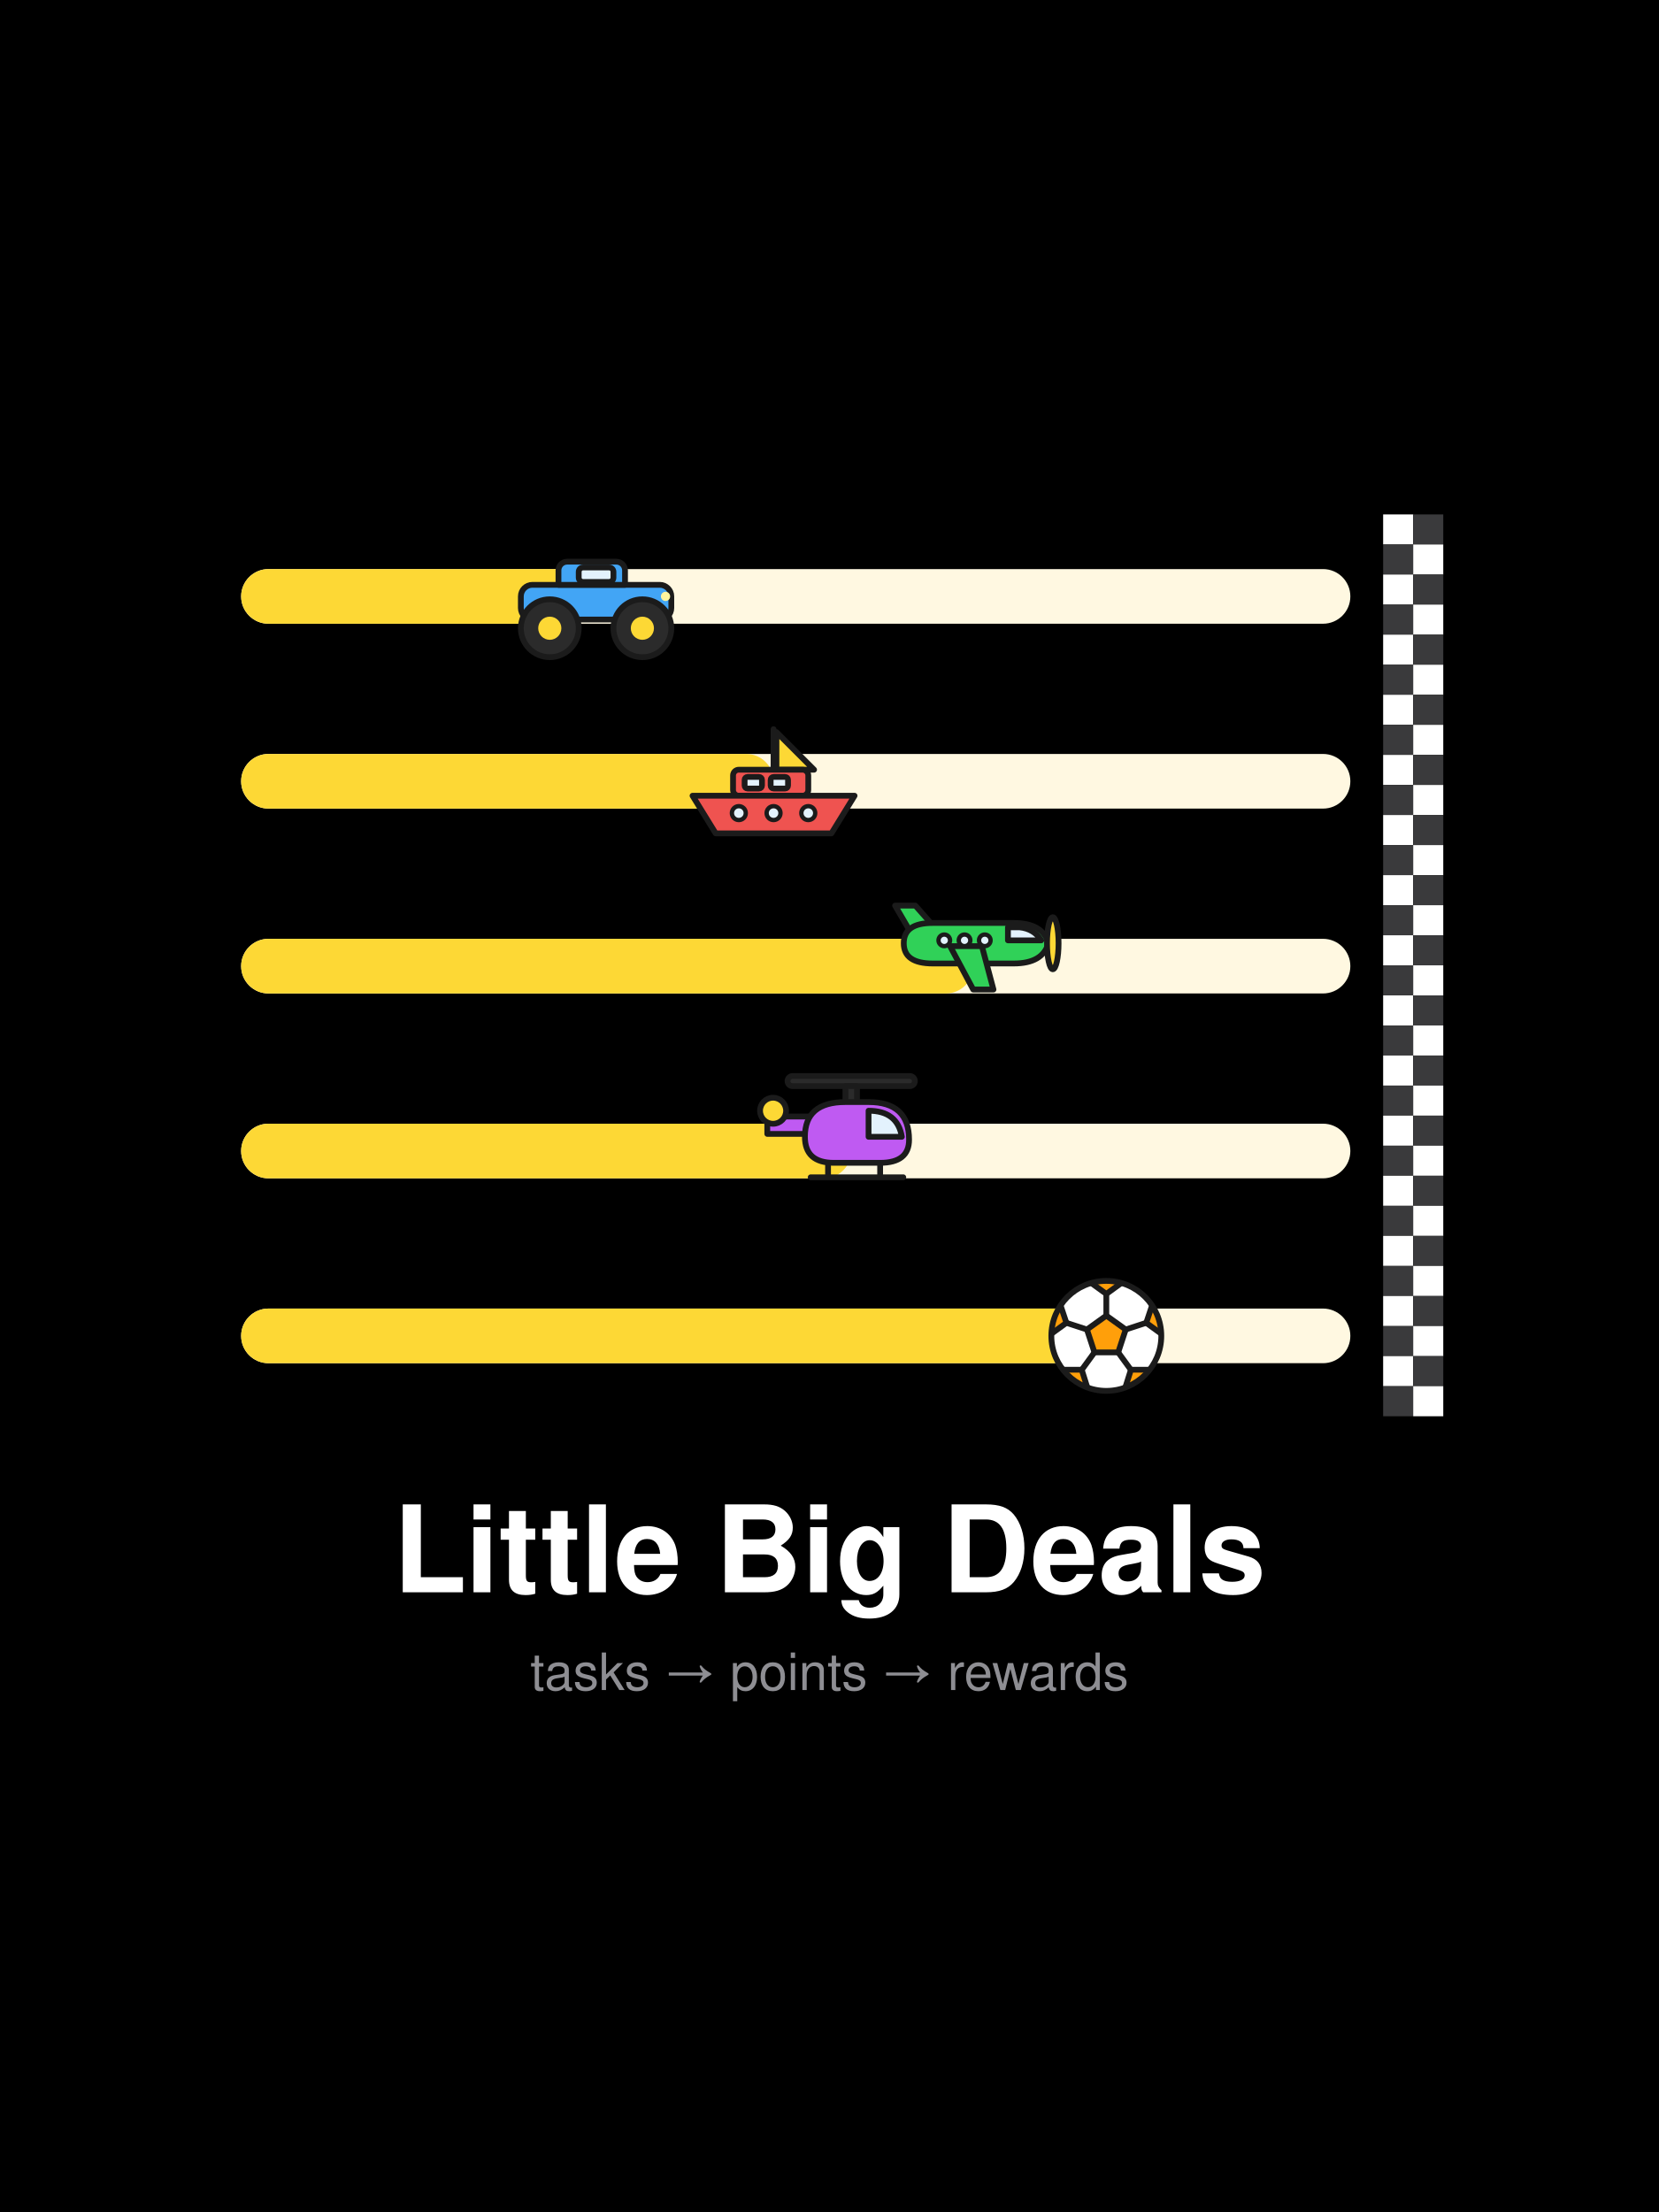
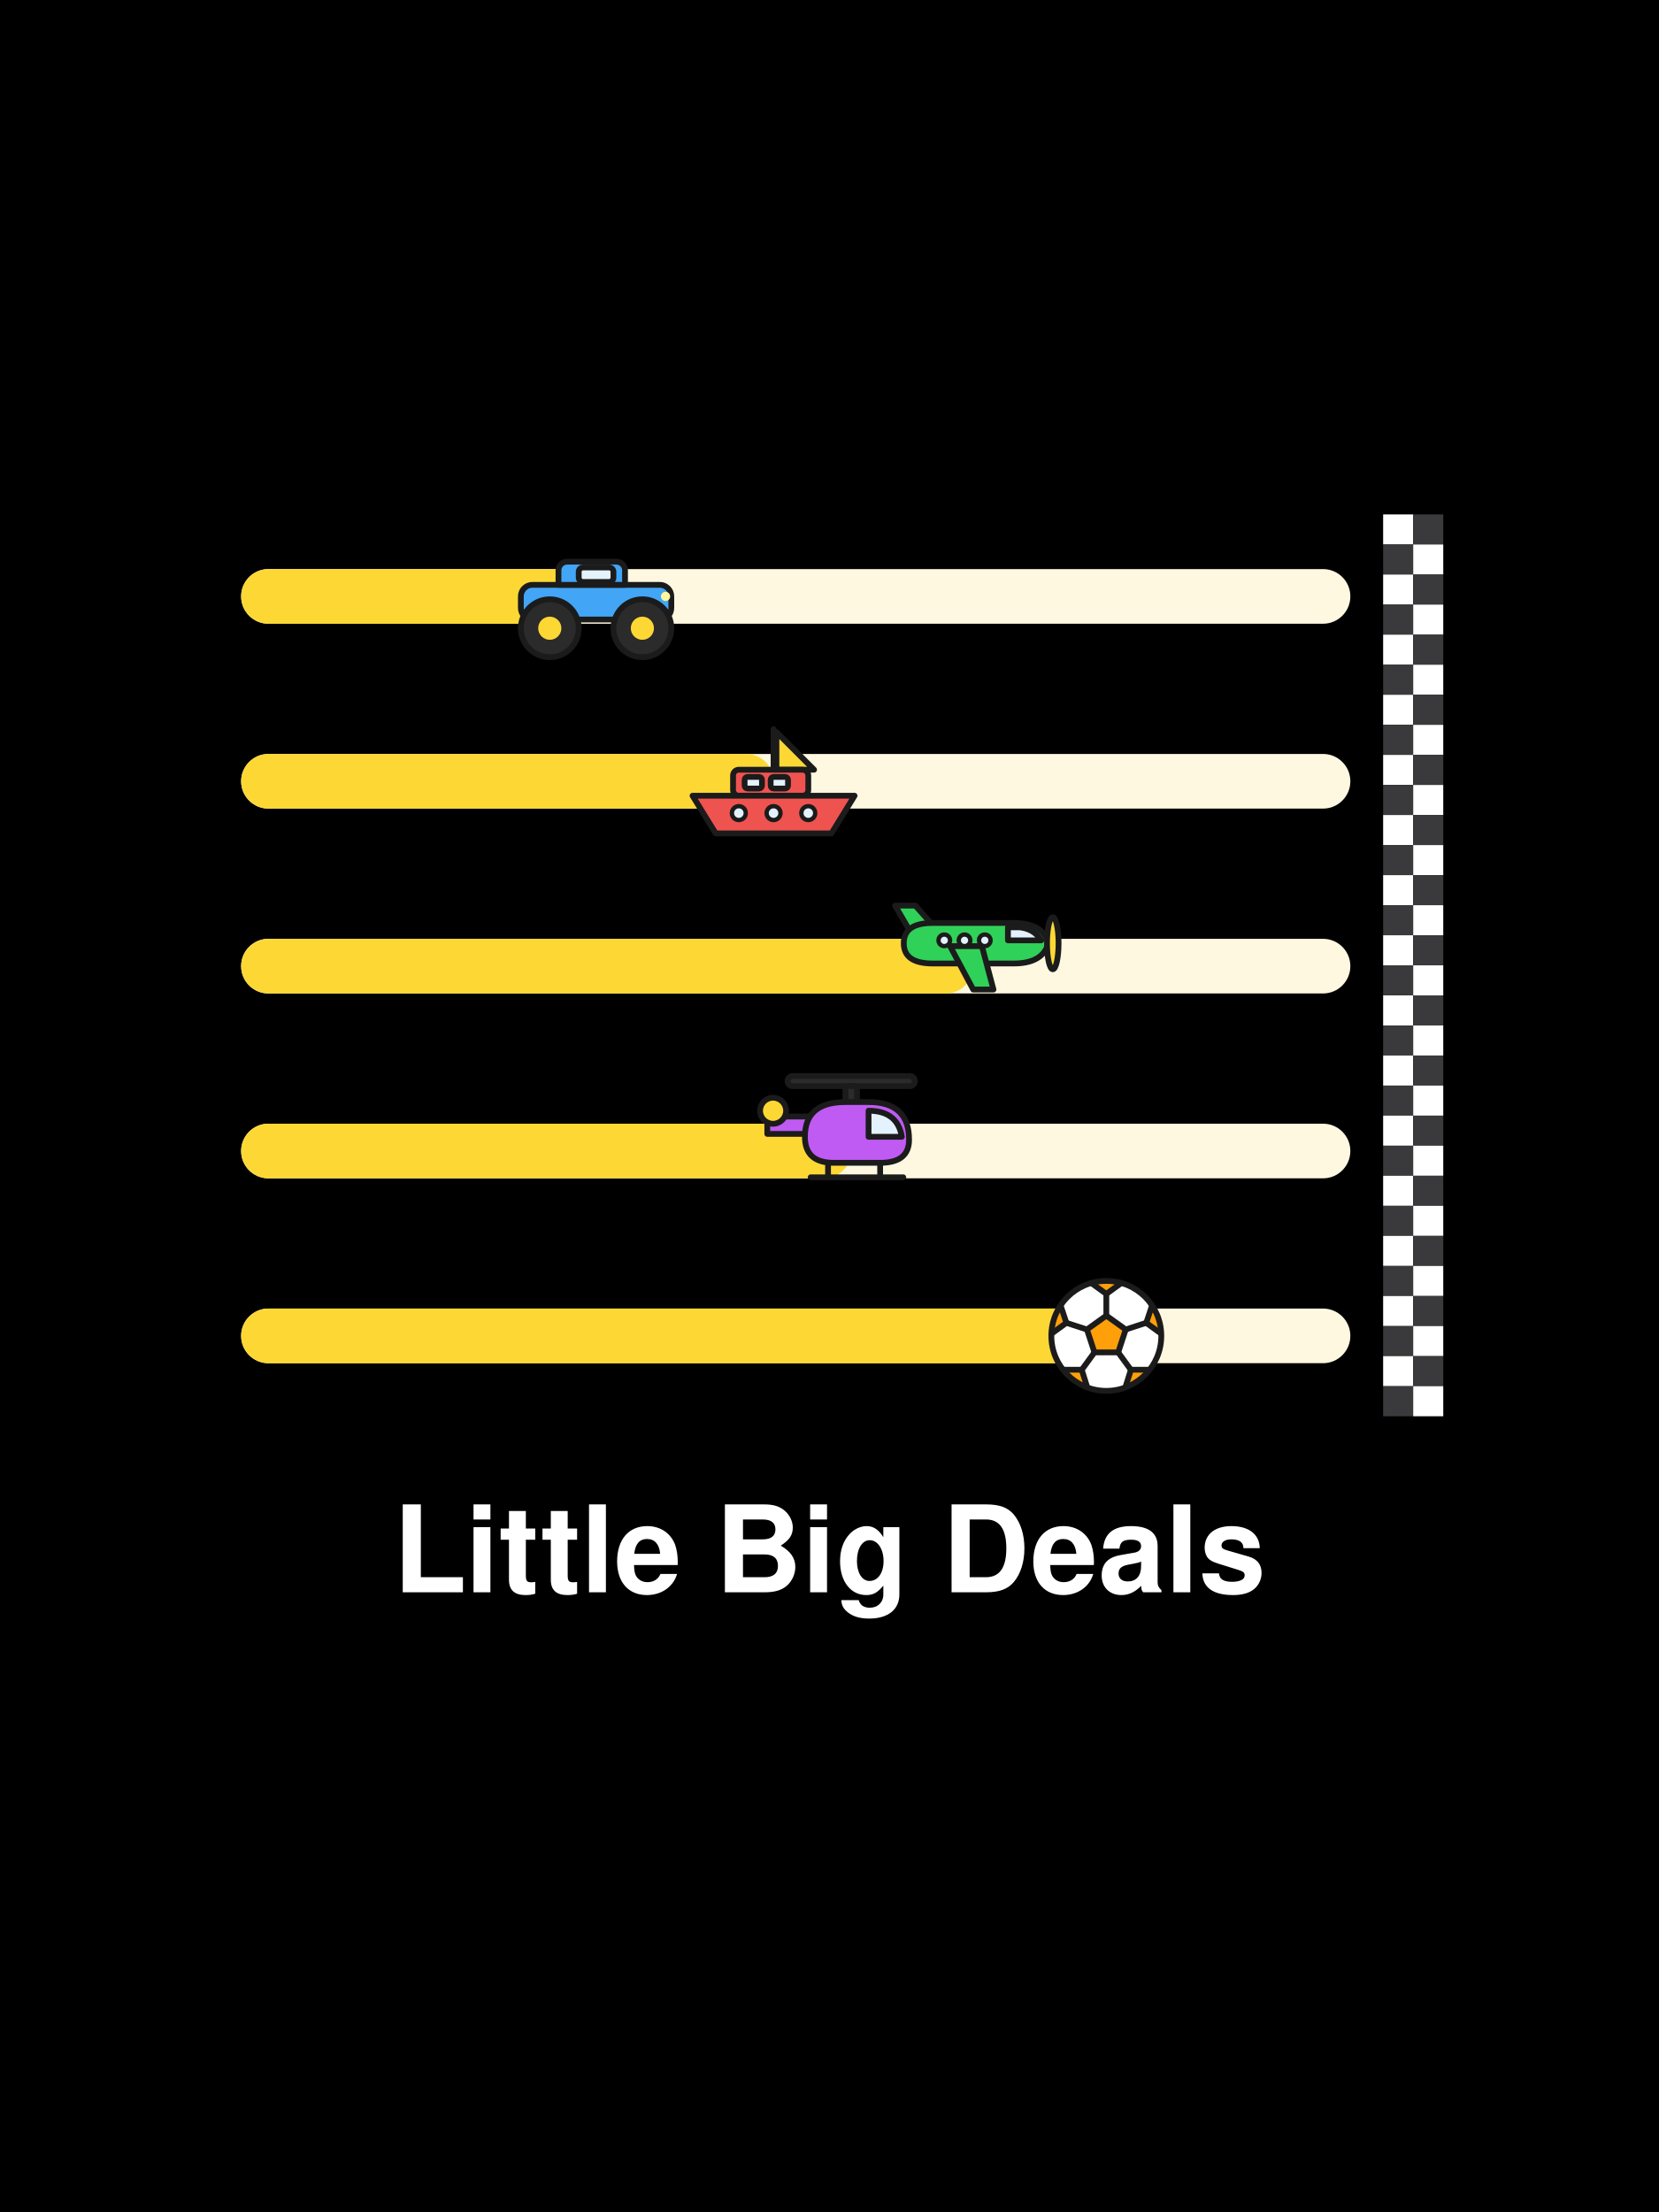
<svg xmlns="http://www.w3.org/2000/svg" width="2064" height="2752" viewBox="0 0 2064 2752">
  <rect width="2064" height="2752" fill="#000000" />
  <rect x="1720.8" y="640" width="37.4" height="37.4" fill="#ffffff" />
  <rect x="1758.2" y="640" width="37.4" height="37.4" fill="#3a3a3c" />
  <rect x="1720.8" y="677.4" width="37.4" height="37.4" fill="#3a3a3c" />
  <rect x="1758.2" y="677.4" width="37.4" height="37.4" fill="#ffffff" />
  <rect x="1720.8" y="714.8" width="37.4" height="37.4" fill="#ffffff" />
  <rect x="1758.2" y="714.8" width="37.4" height="37.4" fill="#3a3a3c" />
  <rect x="1720.8" y="752.2" width="37.4" height="37.4" fill="#3a3a3c" />
  <rect x="1758.2" y="752.2" width="37.4" height="37.4" fill="#ffffff" />
  <rect x="1720.8" y="789.6" width="37.4" height="37.4" fill="#ffffff" />
  <rect x="1758.2" y="789.6" width="37.4" height="37.4" fill="#3a3a3c" />
  <rect x="1720.8" y="827" width="37.4" height="37.4" fill="#3a3a3c" />
  <rect x="1758.2" y="827" width="37.4" height="37.4" fill="#ffffff" />
  <rect x="1720.8" y="864.4" width="37.4" height="37.4" fill="#ffffff" />
  <rect x="1758.2" y="864.4" width="37.4" height="37.4" fill="#3a3a3c" />
  <rect x="1720.8" y="901.8" width="37.4" height="37.4" fill="#3a3a3c" />
  <rect x="1758.2" y="901.8" width="37.4" height="37.4" fill="#ffffff" />
  <rect x="1720.8" y="939.2" width="37.4" height="37.4" fill="#ffffff" />
  <rect x="1758.2" y="939.2" width="37.4" height="37.4" fill="#3a3a3c" />
  <rect x="1720.8" y="976.6" width="37.4" height="37.4" fill="#3a3a3c" />
  <rect x="1758.2" y="976.6" width="37.4" height="37.4" fill="#ffffff" />
  <rect x="1720.8" y="1014" width="37.4" height="37.4" fill="#ffffff" />
  <rect x="1758.2" y="1014" width="37.4" height="37.4" fill="#3a3a3c" />
  <rect x="1720.8" y="1051.4" width="37.4" height="37.4" fill="#3a3a3c" />
  <rect x="1758.2" y="1051.4" width="37.4" height="37.4" fill="#ffffff" />
  <rect x="1720.8" y="1088.8" width="37.4" height="37.4" fill="#ffffff" />
  <rect x="1758.2" y="1088.8" width="37.4" height="37.4" fill="#3a3a3c" />
  <rect x="1720.8" y="1126.2" width="37.4" height="37.4" fill="#3a3a3c" />
  <rect x="1758.2" y="1126.2" width="37.4" height="37.4" fill="#ffffff" />
  <rect x="1720.8" y="1163.6" width="37.4" height="37.4" fill="#ffffff" />
  <rect x="1758.2" y="1163.6" width="37.4" height="37.4" fill="#3a3a3c" />
  <rect x="1720.8" y="1201" width="37.4" height="37.4" fill="#3a3a3c" />
  <rect x="1758.2" y="1201" width="37.4" height="37.4" fill="#ffffff" />
  <rect x="1720.8" y="1238.4" width="37.4" height="37.4" fill="#ffffff" />
  <rect x="1758.2" y="1238.4" width="37.4" height="37.4" fill="#3a3a3c" />
  <rect x="1720.8" y="1275.8" width="37.4" height="37.4" fill="#3a3a3c" />
  <rect x="1758.2" y="1275.8" width="37.4" height="37.4" fill="#ffffff" />
  <rect x="1720.8" y="1313.2" width="37.4" height="37.4" fill="#ffffff" />
  <rect x="1758.2" y="1313.2" width="37.4" height="37.4" fill="#3a3a3c" />
  <rect x="1720.8" y="1350.6" width="37.4" height="37.4" fill="#3a3a3c" />
  <rect x="1758.2" y="1350.6" width="37.4" height="37.4" fill="#ffffff" />
  <rect x="1720.8" y="1388" width="37.4" height="37.4" fill="#ffffff" />
  <rect x="1758.2" y="1388" width="37.4" height="37.4" fill="#3a3a3c" />
  <rect x="1720.8" y="1425.4" width="37.4" height="37.4" fill="#3a3a3c" />
  <rect x="1758.2" y="1425.4" width="37.4" height="37.4" fill="#ffffff" />
  <rect x="1720.8" y="1462.8" width="37.4" height="37.4" fill="#ffffff" />
  <rect x="1758.2" y="1462.8" width="37.4" height="37.4" fill="#3a3a3c" />
  <rect x="1720.8" y="1500.2" width="37.4" height="37.4" fill="#3a3a3c" />
  <rect x="1758.2" y="1500.2" width="37.4" height="37.4" fill="#ffffff" />
  <rect x="1720.8" y="1537.6" width="37.4" height="37.4" fill="#ffffff" />
  <rect x="1758.2" y="1537.6" width="37.4" height="37.4" fill="#3a3a3c" />
  <rect x="1720.8" y="1575" width="37.4" height="37.4" fill="#3a3a3c" />
  <rect x="1758.2" y="1575" width="37.4" height="37.4" fill="#ffffff" />
  <rect x="1720.8" y="1612.4" width="37.4" height="37.4" fill="#ffffff" />
  <rect x="1758.2" y="1612.4" width="37.4" height="37.4" fill="#3a3a3c" />
  <rect x="1720.8" y="1649.8" width="37.4" height="37.4" fill="#3a3a3c" />
  <rect x="1758.2" y="1649.8" width="37.4" height="37.4" fill="#ffffff" />
  <rect x="1720.8" y="1687.2" width="37.4" height="37.4" fill="#ffffff" />
  <rect x="1758.2" y="1687.2" width="37.4" height="37.4" fill="#3a3a3c" />
  <rect x="1720.8" y="1724.6" width="37.4" height="37.4" fill="#3a3a3c" />
  <rect x="1758.2" y="1724.6" width="37.4" height="37.4" fill="#ffffff" />
  <rect x="300" y="708" width="1380" height="68" rx="34" fill="#FFF8E1" />
  <rect x="300" y="708" width="441.6" height="68" rx="34" fill="#FDD835" />
  <g transform="translate(626.4 662.8) scale(3.6)">
    <g stroke="#1b1b1b" stroke-width="2" stroke-linejoin="round" stroke-linecap="round">
      <rect x="6" y="18" width="52" height="12" rx="4" fill="#42A5F5" />
      <path d="M22 10 h17 a3 3 0 0 1 3 3 v5 h-23 v-5 a3 3 0 0 1 3 -3 z" fill="#42A5F5" />
      <rect x="26" y="12" width="12" height="5" rx="1.5" fill="#e3f2fd" />
      <circle cx="16" cy="33" r="10" fill="#2b2b2b" />
      <circle cx="48" cy="33" r="10" fill="#2b2b2b" />
    </g>
    <circle cx="16" cy="33" r="4" fill="#fdd835" />
    <circle cx="48" cy="33" r="4" fill="#fdd835" />
    <circle cx="56" cy="22" r="1.6" fill="#fff59d" />
  </g>
  <rect x="300" y="938" width="1380" height="68" rx="34" fill="#FFF8E1" />
  <rect x="300" y="938" width="662.4" height="68" rx="34" fill="#FDD835" />
  <g transform="translate(847.2 892.8) scale(3.6)">
    <g stroke="#1b1b1b" stroke-width="2" stroke-linejoin="round" stroke-linecap="round">
      <path d="M32 4 V20" fill="none" />
      <path d="M33 5 L46 18 H33 Z" fill="#fdd835" />
      <rect x="18" y="18" width="26" height="9" rx="2" fill="#EF5350" />
      <rect x="22" y="20.5" width="6" height="4" rx="1" fill="#e3f2fd" />
      <rect x="31" y="20.5" width="6" height="4" rx="1" fill="#e3f2fd" />
      <path d="M4 27 H60 L52 40 H12 Z" fill="#EF5350" />
    </g>
    <circle cx="20" cy="33" r="2.4" fill="#e3f2fd" stroke="#1b1b1b" stroke-width="1.5" />
    <circle cx="32" cy="33" r="2.4" fill="#e3f2fd" stroke="#1b1b1b" stroke-width="1.5" />
    <circle cx="44" cy="33" r="2.4" fill="#e3f2fd" stroke="#1b1b1b" stroke-width="1.5" />
  </g>
  <rect x="300" y="1168" width="1380" height="68" rx="34" fill="#FFF8E1" />
  <rect x="300" y="1168" width="910.8" height="68" rx="34" fill="#FDD835" />
  <g transform="translate(1095.6 1094.3) scale(3.6)">
    <g stroke="#1b1b1b" stroke-width="2" stroke-linejoin="round" stroke-linecap="round">
      <path d="M12 21 L5 9 H12 L20 18 Z" fill="#30D158" />
      <path d="M8 22 Q8 15 18 15 H46 Q56 15 58 22 Q56 29 46 29 H18 Q8 29 8 22 Z" fill="#30D158" />
      <path d="M44 16.5 H48 Q53 17 55.5 21 H44 Z" fill="#e3f2fd" />
      <path d="M24 23 L32 38 H39 L35 23 Z" fill="#30D158" />
      <ellipse cx="59.5" cy="22" rx="2" ry="9" fill="#fdd835" />
    </g>
    <circle cx="22" cy="21" r="2" fill="#e3f2fd" stroke="#1b1b1b" stroke-width="1.5" />
    <circle cx="29" cy="21" r="2" fill="#e3f2fd" stroke="#1b1b1b" stroke-width="1.5" />
    <circle cx="36" cy="21" r="2" fill="#e3f2fd" stroke="#1b1b1b" stroke-width="1.5" />
  </g>
  <rect x="300" y="1398" width="1380" height="68" rx="34" fill="#FFF8E1" />
  <rect x="300" y="1398" width="759" height="68" rx="34" fill="#FDD835" />
  <g transform="translate(943.8 1324.3) scale(3.6)">
    <g stroke="#1b1b1b" stroke-width="2" stroke-linejoin="round" stroke-linecap="round">
      <rect x="10" y="4" width="44" height="3.5" rx="1.75" fill="#2b2b2b" />
      <rect x="30" y="7.5" width="4" height="6" fill="#2b2b2b" />
      <path d="M3 18 H18 V24 H3 Z" fill="#BF5AF2" />
      <circle cx="5" cy="16" r="4.5" fill="#fdd835" />
      <path d="M16 25 Q16 13 30 13 H38 Q52 13 52 26 Q52 34 42 34 H26 Q16 34 16 25 Z" fill="#BF5AF2" />
      <path d="M38 16 Q48 16 49.5 25 H38 Z" fill="#e3f2fd" />
      <path d="M24 34 V39 M42 34 V39 M18 39 H50" fill="none" />
    </g>
  </g>
  <rect x="300" y="1628" width="1380" height="68" rx="34" fill="#FFF8E1" />
  <rect x="300" y="1628" width="1076.4" height="68" rx="34" fill="#FDD835" />
  <g transform="translate(1261.2 1582.8) scale(3.6)">
    <defs>
      <clipPath id="clip-4">
        <circle cx="32" cy="22" r="19" />
      </clipPath>
    </defs>
    <circle cx="32" cy="22" r="19" fill="#ffffff" />
    <g clip-path="url(#clip-4)" stroke="#1b1b1b" stroke-width="2" stroke-linejoin="round" stroke-linecap="round">
      <path d="M32.0 15.0 L32.0 5.0 M38.7 19.8 L48.2 16.7 M36.1 27.7 L42.0 35.8 M27.9 27.7 L22.0 35.8 M25.3 19.8 L15.8 16.7" fill="none" />
      <path d="M32.0 7.5 L25.8 3.0 L28.2 -4.3 L35.8 -4.3 L38.2 3.0 Z" fill="#FF9F0A" />
      <path d="M45.8 17.5 L48.2 10.3 L55.8 10.3 L58.2 17.5 L52.0 22.0 Z" fill="#FF9F0A" />
      <path d="M40.5 33.7 L48.2 33.7 L50.5 41.0 L44.3 45.5 L38.2 41.0 Z" fill="#FF9F0A" />
      <path d="M23.5 33.7 L25.8 41.0 L19.7 45.5 L13.5 41.0 L15.8 33.7 Z" fill="#FF9F0A" />
      <path d="M18.2 17.5 L12.0 22.0 L5.8 17.5 L8.2 10.3 L15.8 10.3 Z" fill="#FF9F0A" />
    </g>
    <path d="M32.0 15.0 L38.7 19.8 L36.1 27.7 L27.9 27.7 L25.3 19.8 Z" fill="#FF9F0A" stroke="#1b1b1b" stroke-width="2" stroke-linejoin="round" stroke-linecap="round" />
    <circle cx="32" cy="22" r="19" fill="none" stroke="#1b1b1b" stroke-width="2" stroke-linejoin="round" stroke-linecap="round" />
  </g>
  <text x="1032" y="1981" text-anchor="middle" font-family="-apple-system, 'SF Pro Rounded', 'SF Pro Display', Helvetica, Arial, sans-serif" font-size="150" font-weight="800" fill="#ffffff">Little Big Deals</text>
-   <text x="1032" y="2102.6" text-anchor="middle" font-family="-apple-system, 'SF Pro Rounded', 'SF Pro Display', Helvetica, Arial, sans-serif" font-size="64" font-weight="500" fill="#8e8e93">tasks → points → rewards</text>
</svg>
